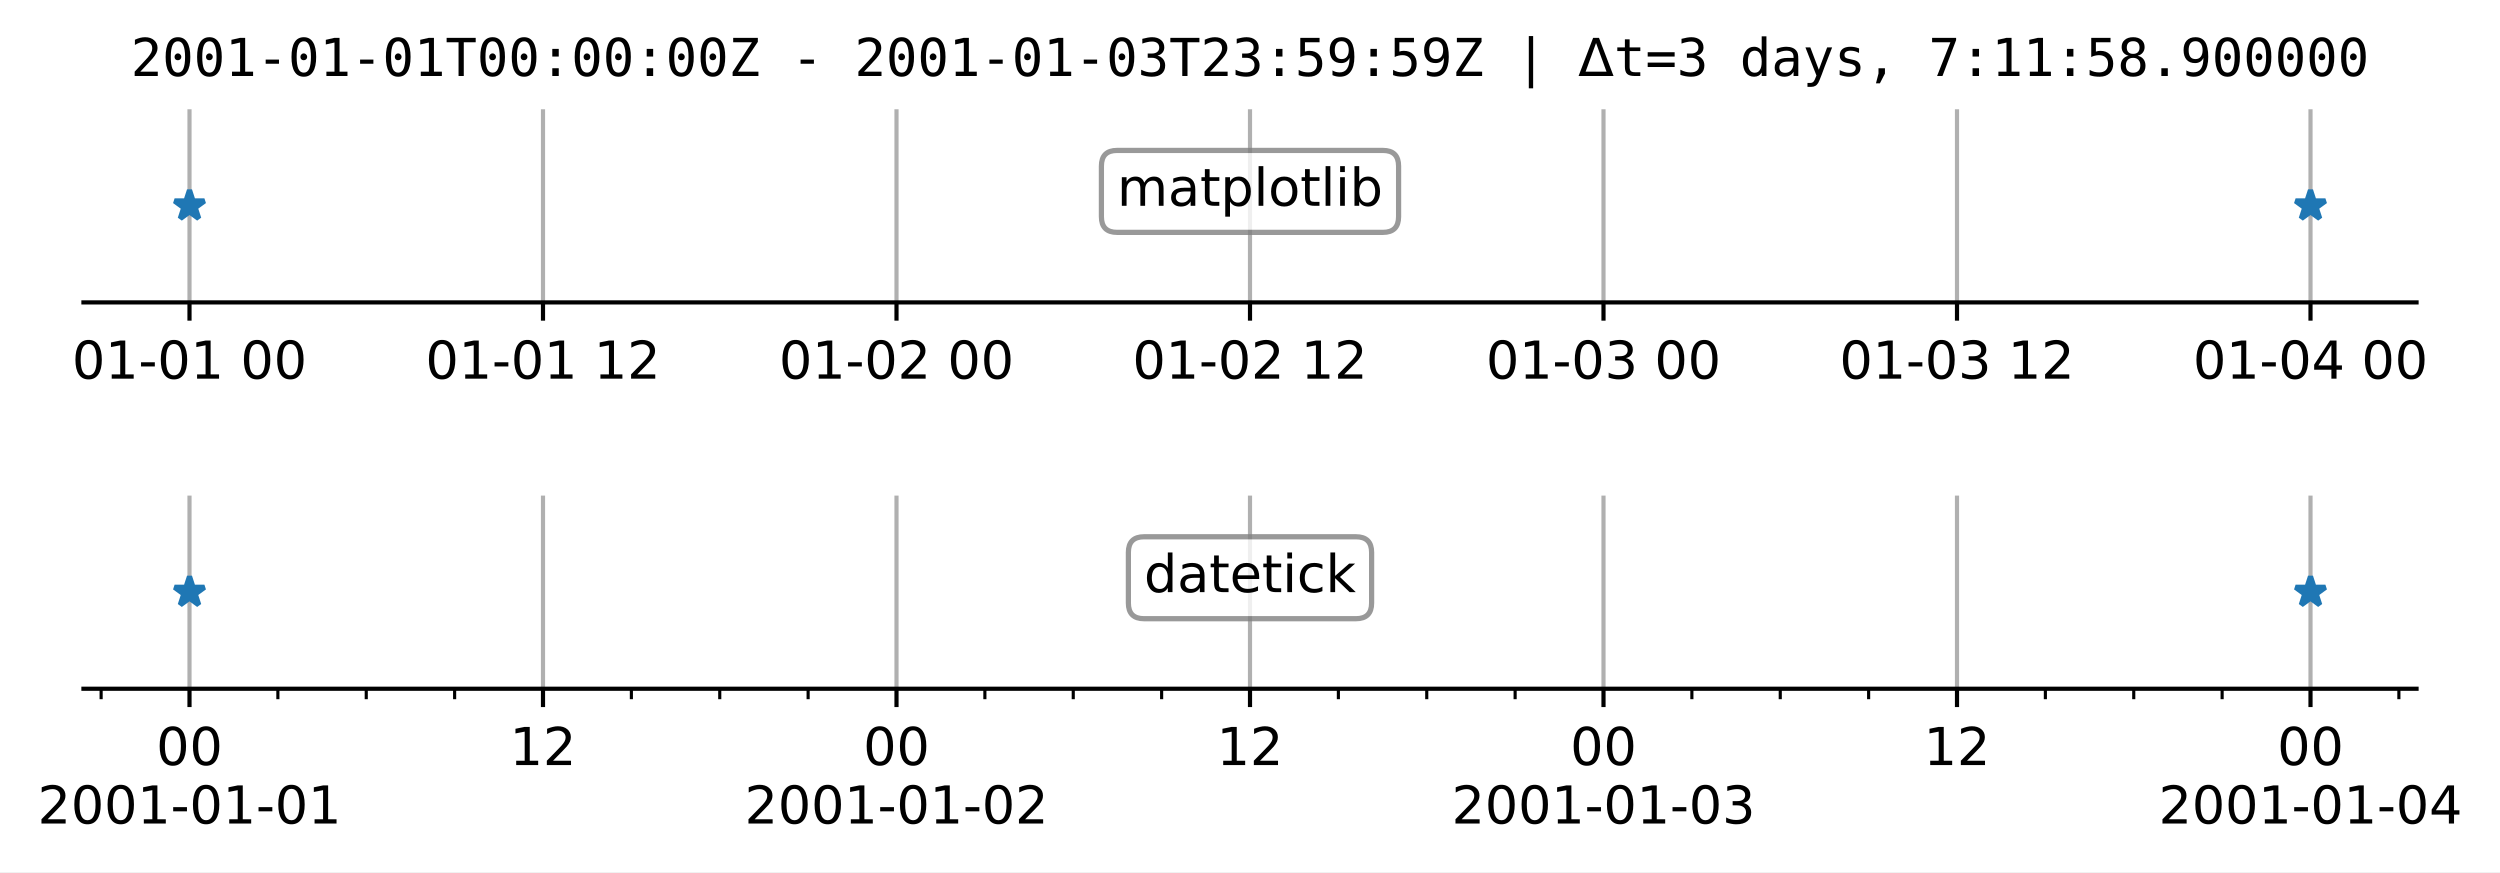
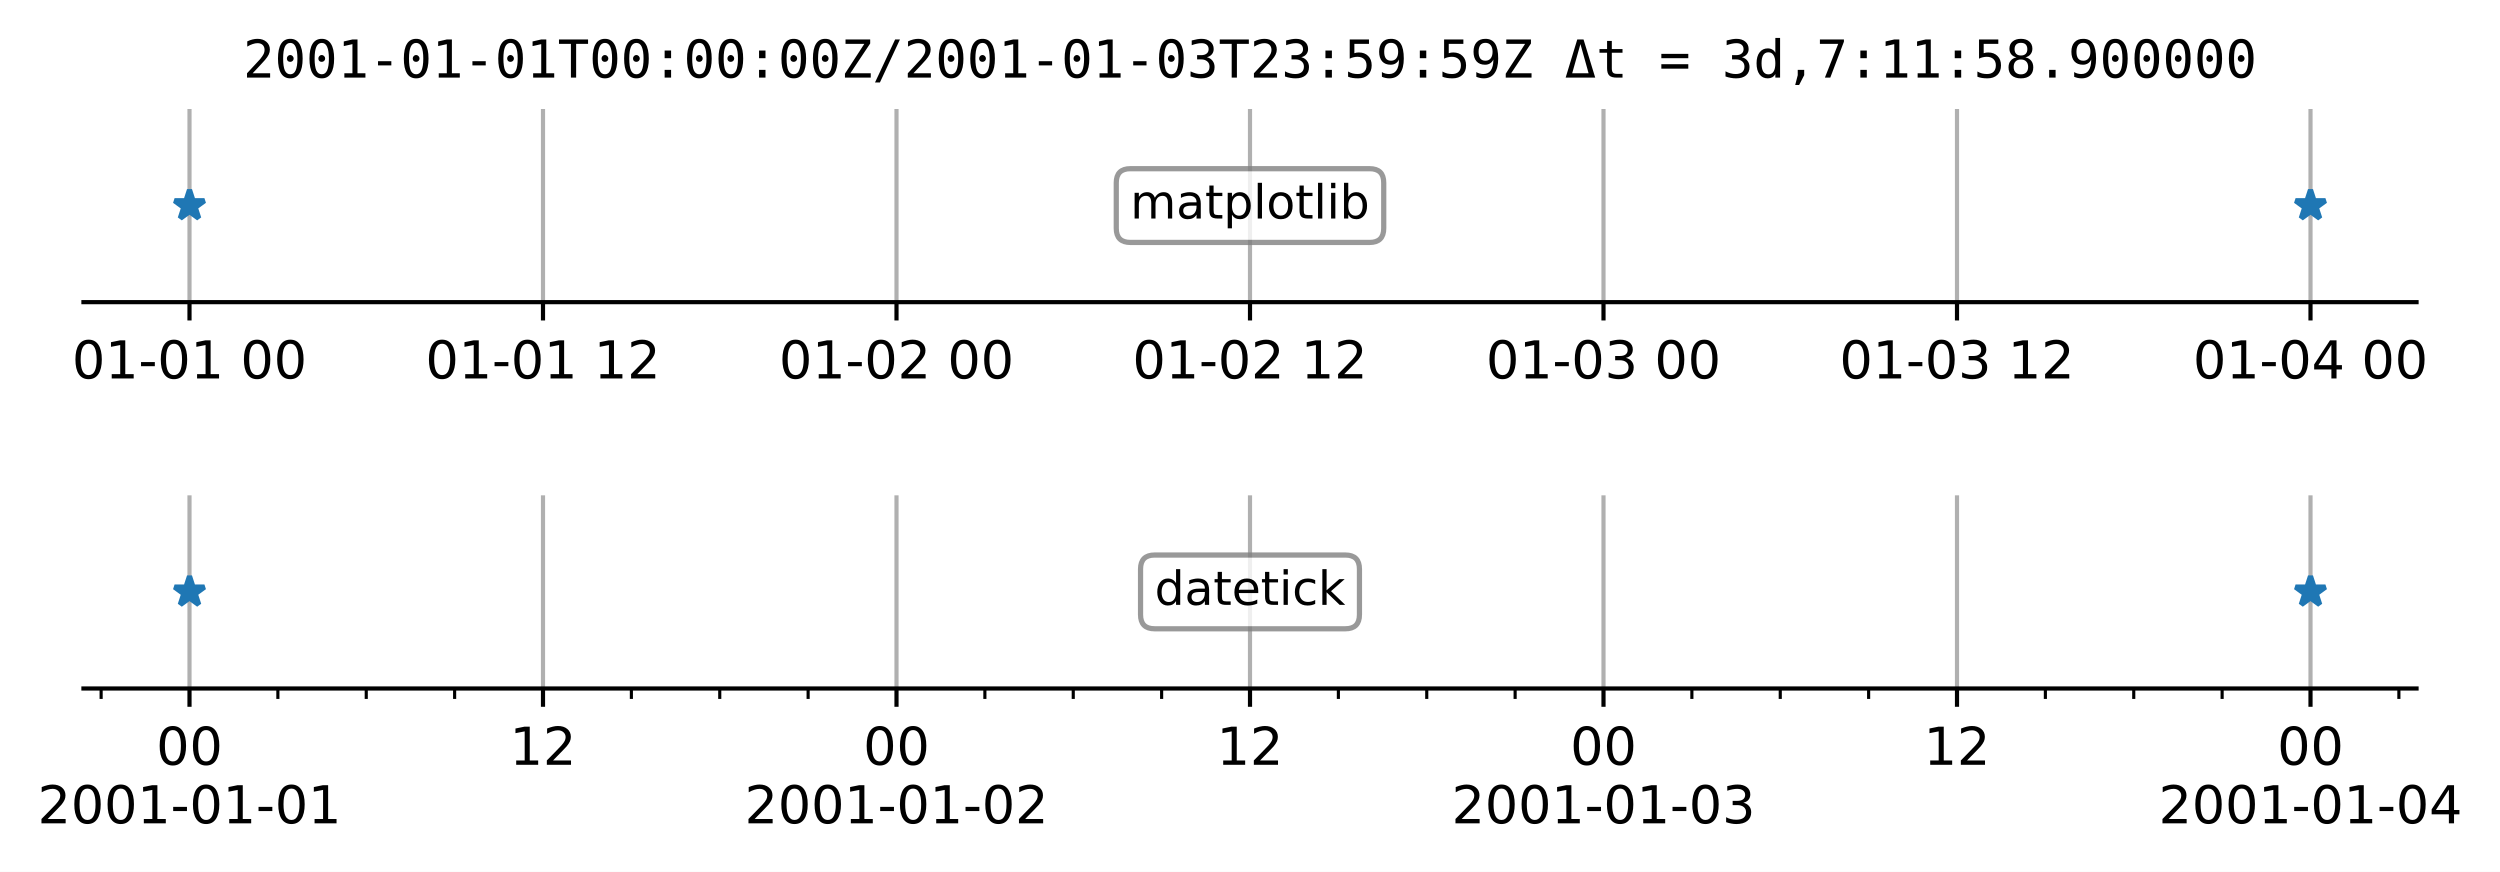
- <svg xmlns="http://www.w3.org/2000/svg" xmlns:xlink="http://www.w3.org/1999/xlink" width="478.335pt" height="166.856pt" viewBox="0 0 478.335 166.856" version="1.1">
+ <svg xmlns="http://www.w3.org/2000/svg" xmlns:xlink="http://www.w3.org/1999/xlink" width="478.335pt" height="166.808pt" viewBox="0 0 478.335 166.808" version="1.1">
  <defs>
    <style type="text/css">*{stroke-linejoin: round; stroke-linecap: butt}</style>
  </defs>
  <g id="figure_1">
    <g id="patch_1">
-       <path d="M 0 166.856  L 478.335 166.856  L 478.335 0  L 0 0  z " style="fill: #ffffff" />
+       <path d="M 0 166.808  L 478.335 166.808  L 478.335 0  L 0 0  z " style="fill: #ffffff" />
    </g>
    <g id="axes_1">
      <g id="patch_2">
-         <path d="M 15.967 57.86  L 462.367 57.86  L 462.367 20.9  L 15.967 20.9  z " style="fill: #ffffff" />
+         <path d="M 15.967 57.812  L 462.367 57.812  L 462.367 20.852  L 15.967 20.852  z " style="fill: #ffffff" />
      </g>
      <g id="matplotlib.axis_1">
        <g id="xtick_1">
          <g id="line2d_1">
-             <path d="M 36.258 57.86  L 36.258 20.9  " clip-path="url(#pe6f675cba9)" style="fill: none; stroke: #b0b0b0; stroke-width: 0.8; stroke-linecap: square" />
+             <path d="M 36.258 57.812  L 36.258 20.852  " clip-path="url(#p94c98d93a7)" style="fill: none; stroke: #b0b0b0; stroke-width: 0.8; stroke-linecap: square" />
          </g>
          <g id="line2d_2">
            <defs>
-               <path id="m6b755daf37" d="M 0 0  L 0 3.5  " style="stroke: #000000; stroke-width: 0.8" />
+               <path id="m492b979f54" d="M 0 0  L 0 3.5  " style="stroke: #000000; stroke-width: 0.8" />
            </defs>
            <g>
-               <use xlink:href="#m6b755daf37" x="36.258" y="57.86" style="stroke: #000000; stroke-width: 0.8" />
+               <use xlink:href="#m492b979f54" x="36.258" y="57.812" style="stroke: #000000; stroke-width: 0.8" />
            </g>
          </g>
          <g id="text_1">
-             <text style="font-size: 10px; font-family: 'DejaVu Sans', 'Bitstream Vera Sans', 'Computer Modern Sans Serif', 'Lucida Grande', 'Verdana', 'Geneva', 'Lucid', 'Arial', 'Helvetica', 'Avant Garde', sans-serif; text-anchor: middle" x="36.258" y="72.458" transform="rotate(-0 36.25781 72.45844)">01-01 00</text>
+             <text style="font-size: 10px; font-family: 'DejaVu Sans', 'Bitstream Vera Sans', 'Computer Modern Sans Serif', 'Lucida Grande', 'Verdana', 'Geneva', 'Lucid', 'Arial', 'Helvetica', 'Avant Garde', sans-serif; text-anchor: middle" x="36.258" y="72.41" transform="rotate(-0 36.25781 72.41)">01-01 00</text>
          </g>
        </g>
        <g id="xtick_2">
          <g id="line2d_3">
-             <path d="M 103.894 57.86  L 103.894 20.9  " clip-path="url(#pe6f675cba9)" style="fill: none; stroke: #b0b0b0; stroke-width: 0.8; stroke-linecap: square" />
+             <path d="M 103.894 57.812  L 103.894 20.852  " clip-path="url(#p94c98d93a7)" style="fill: none; stroke: #b0b0b0; stroke-width: 0.8; stroke-linecap: square" />
          </g>
          <g id="line2d_4">
            <g>
-               <use xlink:href="#m6b755daf37" x="103.894" y="57.86" style="stroke: #000000; stroke-width: 0.8" />
+               <use xlink:href="#m492b979f54" x="103.894" y="57.812" style="stroke: #000000; stroke-width: 0.8" />
            </g>
          </g>
          <g id="text_2">
-             <text style="font-size: 10px; font-family: 'DejaVu Sans', 'Bitstream Vera Sans', 'Computer Modern Sans Serif', 'Lucida Grande', 'Verdana', 'Geneva', 'Lucid', 'Arial', 'Helvetica', 'Avant Garde', sans-serif; text-anchor: middle" x="103.894" y="72.458" transform="rotate(-0 103.8944 72.45844)">01-01 12</text>
+             <text style="font-size: 10px; font-family: 'DejaVu Sans', 'Bitstream Vera Sans', 'Computer Modern Sans Serif', 'Lucida Grande', 'Verdana', 'Geneva', 'Lucid', 'Arial', 'Helvetica', 'Avant Garde', sans-serif; text-anchor: middle" x="103.894" y="72.41" transform="rotate(-0 103.8944 72.41)">01-01 12</text>
          </g>
        </g>
        <g id="xtick_3">
          <g id="line2d_5">
-             <path d="M 171.531 57.86  L 171.531 20.9  " clip-path="url(#pe6f675cba9)" style="fill: none; stroke: #b0b0b0; stroke-width: 0.8; stroke-linecap: square" />
+             <path d="M 171.531 57.812  L 171.531 20.852  " clip-path="url(#p94c98d93a7)" style="fill: none; stroke: #b0b0b0; stroke-width: 0.8; stroke-linecap: square" />
          </g>
          <g id="line2d_6">
            <g>
-               <use xlink:href="#m6b755daf37" x="171.531" y="57.86" style="stroke: #000000; stroke-width: 0.8" />
+               <use xlink:href="#m492b979f54" x="171.531" y="57.812" style="stroke: #000000; stroke-width: 0.8" />
            </g>
          </g>
          <g id="text_3">
-             <text style="font-size: 10px; font-family: 'DejaVu Sans', 'Bitstream Vera Sans', 'Computer Modern Sans Serif', 'Lucida Grande', 'Verdana', 'Geneva', 'Lucid', 'Arial', 'Helvetica', 'Avant Garde', sans-serif; text-anchor: middle" x="171.531" y="72.458" transform="rotate(-0 171.5311 72.45844)">01-02 00</text>
+             <text style="font-size: 10px; font-family: 'DejaVu Sans', 'Bitstream Vera Sans', 'Computer Modern Sans Serif', 'Lucida Grande', 'Verdana', 'Geneva', 'Lucid', 'Arial', 'Helvetica', 'Avant Garde', sans-serif; text-anchor: middle" x="171.531" y="72.41" transform="rotate(-0 171.5311 72.41)">01-02 00</text>
          </g>
        </g>
        <g id="xtick_4">
          <g id="line2d_7">
-             <path d="M 239.168 57.86  L 239.168 20.9  " clip-path="url(#pe6f675cba9)" style="fill: none; stroke: #b0b0b0; stroke-width: 0.8; stroke-linecap: square" />
+             <path d="M 239.168 57.812  L 239.168 20.852  " clip-path="url(#p94c98d93a7)" style="fill: none; stroke: #b0b0b0; stroke-width: 0.8; stroke-linecap: square" />
          </g>
          <g id="line2d_8">
            <g>
-               <use xlink:href="#m6b755daf37" x="239.168" y="57.86" style="stroke: #000000; stroke-width: 0.8" />
+               <use xlink:href="#m492b979f54" x="239.168" y="57.812" style="stroke: #000000; stroke-width: 0.8" />
            </g>
          </g>
          <g id="text_4">
-             <text style="font-size: 10px; font-family: 'DejaVu Sans', 'Bitstream Vera Sans', 'Computer Modern Sans Serif', 'Lucida Grande', 'Verdana', 'Geneva', 'Lucid', 'Arial', 'Helvetica', 'Avant Garde', sans-serif; text-anchor: middle" x="239.168" y="72.458" transform="rotate(-0 239.1677 72.45844)">01-02 12</text>
+             <text style="font-size: 10px; font-family: 'DejaVu Sans', 'Bitstream Vera Sans', 'Computer Modern Sans Serif', 'Lucida Grande', 'Verdana', 'Geneva', 'Lucid', 'Arial', 'Helvetica', 'Avant Garde', sans-serif; text-anchor: middle" x="239.168" y="72.41" transform="rotate(-0 239.1677 72.41)">01-02 12</text>
          </g>
        </g>
        <g id="xtick_5">
          <g id="line2d_9">
-             <path d="M 306.804 57.86  L 306.804 20.9  " clip-path="url(#pe6f675cba9)" style="fill: none; stroke: #b0b0b0; stroke-width: 0.8; stroke-linecap: square" />
+             <path d="M 306.804 57.812  L 306.804 20.852  " clip-path="url(#p94c98d93a7)" style="fill: none; stroke: #b0b0b0; stroke-width: 0.8; stroke-linecap: square" />
          </g>
          <g id="line2d_10">
            <g>
-               <use xlink:href="#m6b755daf37" x="306.804" y="57.86" style="stroke: #000000; stroke-width: 0.8" />
+               <use xlink:href="#m492b979f54" x="306.804" y="57.812" style="stroke: #000000; stroke-width: 0.8" />
            </g>
          </g>
          <g id="text_5">
-             <text style="font-size: 10px; font-family: 'DejaVu Sans', 'Bitstream Vera Sans', 'Computer Modern Sans Serif', 'Lucida Grande', 'Verdana', 'Geneva', 'Lucid', 'Arial', 'Helvetica', 'Avant Garde', sans-serif; text-anchor: middle" x="306.804" y="72.458" transform="rotate(-0 306.8043 72.45844)">01-03 00</text>
+             <text style="font-size: 10px; font-family: 'DejaVu Sans', 'Bitstream Vera Sans', 'Computer Modern Sans Serif', 'Lucida Grande', 'Verdana', 'Geneva', 'Lucid', 'Arial', 'Helvetica', 'Avant Garde', sans-serif; text-anchor: middle" x="306.804" y="72.41" transform="rotate(-0 306.8043 72.41)">01-03 00</text>
          </g>
        </g>
        <g id="xtick_6">
          <g id="line2d_11">
-             <path d="M 374.441 57.86  L 374.441 20.9  " clip-path="url(#pe6f675cba9)" style="fill: none; stroke: #b0b0b0; stroke-width: 0.8; stroke-linecap: square" />
+             <path d="M 374.441 57.812  L 374.441 20.852  " clip-path="url(#p94c98d93a7)" style="fill: none; stroke: #b0b0b0; stroke-width: 0.8; stroke-linecap: square" />
          </g>
          <g id="line2d_12">
            <g>
-               <use xlink:href="#m6b755daf37" x="374.441" y="57.86" style="stroke: #000000; stroke-width: 0.8" />
+               <use xlink:href="#m492b979f54" x="374.441" y="57.812" style="stroke: #000000; stroke-width: 0.8" />
            </g>
          </g>
          <g id="text_6">
-             <text style="font-size: 10px; font-family: 'DejaVu Sans', 'Bitstream Vera Sans', 'Computer Modern Sans Serif', 'Lucida Grande', 'Verdana', 'Geneva', 'Lucid', 'Arial', 'Helvetica', 'Avant Garde', sans-serif; text-anchor: middle" x="374.441" y="72.458" transform="rotate(-0 374.4409 72.45844)">01-03 12</text>
+             <text style="font-size: 10px; font-family: 'DejaVu Sans', 'Bitstream Vera Sans', 'Computer Modern Sans Serif', 'Lucida Grande', 'Verdana', 'Geneva', 'Lucid', 'Arial', 'Helvetica', 'Avant Garde', sans-serif; text-anchor: middle" x="374.441" y="72.41" transform="rotate(-0 374.4409 72.41)">01-03 12</text>
          </g>
        </g>
        <g id="xtick_7">
          <g id="line2d_13">
-             <path d="M 442.078 57.86  L 442.078 20.9  " clip-path="url(#pe6f675cba9)" style="fill: none; stroke: #b0b0b0; stroke-width: 0.8; stroke-linecap: square" />
+             <path d="M 442.078 57.812  L 442.078 20.852  " clip-path="url(#p94c98d93a7)" style="fill: none; stroke: #b0b0b0; stroke-width: 0.8; stroke-linecap: square" />
          </g>
          <g id="line2d_14">
            <g>
-               <use xlink:href="#m6b755daf37" x="442.078" y="57.86" style="stroke: #000000; stroke-width: 0.8" />
+               <use xlink:href="#m492b979f54" x="442.078" y="57.812" style="stroke: #000000; stroke-width: 0.8" />
            </g>
          </g>
          <g id="text_7">
-             <text style="font-size: 10px; font-family: 'DejaVu Sans', 'Bitstream Vera Sans', 'Computer Modern Sans Serif', 'Lucida Grande', 'Verdana', 'Geneva', 'Lucid', 'Arial', 'Helvetica', 'Avant Garde', sans-serif; text-anchor: middle" x="442.078" y="72.458" transform="rotate(-0 442.0776 72.45844)">01-04 00</text>
+             <text style="font-size: 10px; font-family: 'DejaVu Sans', 'Bitstream Vera Sans', 'Computer Modern Sans Serif', 'Lucida Grande', 'Verdana', 'Geneva', 'Lucid', 'Arial', 'Helvetica', 'Avant Garde', sans-serif; text-anchor: middle" x="442.078" y="72.41" transform="rotate(-0 442.0776 72.41)">01-04 00</text>
          </g>
        </g>
      </g>
      <g id="line2d_15">
        <defs>
-           <path id="me8163b7264" d="M 0 -3  L -0.674 -0.927  L -2.853 -0.927  L -1.09 0.354  L -1.763 2.427  L -0 1.146  L 1.763 2.427  L 1.09 0.354  L 2.853 -0.927  L 0.674 -0.927  z " style="stroke: #1f77b4; stroke-linejoin: bevel" />
+           <path id="m0a6b08d9e0" d="M 0 -3  L -0.674 -0.927  L -2.853 -0.927  L -1.09 0.354  L -1.763 2.427  L -0 1.146  L 1.763 2.427  L 1.09 0.354  L 2.853 -0.927  L 0.674 -0.927  z " style="stroke: #1f77b4; stroke-linejoin: bevel" />
        </defs>
-         <g clip-path="url(#pe6f675cba9)">
-           <use xlink:href="#me8163b7264" x="36.258" y="39.38" style="fill: #1f77b4; stroke: #1f77b4; stroke-linejoin: bevel" />
-           <use xlink:href="#me8163b7264" x="442.076" y="39.38" style="fill: #1f77b4; stroke: #1f77b4; stroke-linejoin: bevel" />
+         <g clip-path="url(#p94c98d93a7)">
+           <use xlink:href="#m0a6b08d9e0" x="36.258" y="39.332" style="fill: #1f77b4; stroke: #1f77b4; stroke-linejoin: bevel" />
+           <use xlink:href="#m0a6b08d9e0" x="442.076" y="39.332" style="fill: #1f77b4; stroke: #1f77b4; stroke-linejoin: bevel" />
        </g>
      </g>
      <g id="patch_3">
-         <path d="M 15.967 57.86  L 462.367 57.86  " style="fill: none; stroke: #000000; stroke-width: 0.8; stroke-linejoin: miter; stroke-linecap: square" />
+         <path d="M 15.967 57.812  L 462.367 57.812  " style="fill: none; stroke: #000000; stroke-width: 0.8; stroke-linejoin: miter; stroke-linecap: square" />
      </g>
      <g id="text_8">
        <g id="patch_4">
-           <path d="M 213.737 44.46  L 264.597 44.46  Q 267.597 44.46 267.597 41.46  L 267.597 31.782  Q 267.597 28.782 264.597 28.782  L 213.737 28.782  Q 210.737 28.782 210.737 31.782  L 210.737 41.46  Q 210.737 44.46 213.737 44.46  z " style="fill: #ffffff; opacity: 0.8; stroke: #808080; stroke-linejoin: miter" />
-         </g>
-         <text style="font-size: 10px; font-family: 'DejaVu Sans', 'Bitstream Vera Sans', 'Computer Modern Sans Serif', 'Lucida Grande', 'Verdana', 'Geneva', 'Lucid', 'Arial', 'Helvetica', 'Avant Garde', sans-serif; text-anchor: middle" x="239.167" y="39.38" transform="rotate(-0 239.1669 39.38)">matplotlib</text>
+           <path d="M 216.28 46.387  L 262.054 46.387  Q 264.754 46.387 264.754 43.687  L 264.754 34.976  Q 264.754 32.276 262.054 32.276  L 216.28 32.276  Q 213.58 32.276 213.58 34.976  L 213.58 43.687  Q 213.58 46.387 216.28 46.387  z " style="fill: #ffffff; opacity: 0.8; stroke: #808080; stroke-linejoin: miter" />
+         </g>
+         <text style="font-size: 9px; font-family: 'DejaVu Sans', 'Bitstream Vera Sans', 'Computer Modern Sans Serif', 'Lucida Grande', 'Verdana', 'Geneva', 'Lucid', 'Arial', 'Helvetica', 'Avant Garde', sans-serif; text-anchor: middle" x="239.167" y="41.815" transform="rotate(-0 239.1669 41.815)">matplotlib</text>
      </g>
      <g id="text_9">
-         <g transform="translate(25.0169 14.9)">
-           <text>
-             <tspan x="0" y="-0.359" style="font-size: 10px; font-family: 'DejaVu Sans Mono'">2</tspan>
-             <tspan x="6.021" y="-0.359" style="font-size: 10px; font-family: 'DejaVu Sans Mono'">0</tspan>
-             <tspan x="12.041" y="-0.359" style="font-size: 10px; font-family: 'DejaVu Sans Mono'">0</tspan>
-             <tspan x="18.062" y="-0.359" style="font-size: 10px; font-family: 'DejaVu Sans Mono'">1</tspan>
-             <tspan x="24.082" y="-0.359" style="font-size: 10px; font-family: 'DejaVu Sans Mono'">-</tspan>
-             <tspan x="30.103" y="-0.359" style="font-size: 10px; font-family: 'DejaVu Sans Mono'">0</tspan>
-             <tspan x="36.123" y="-0.359" style="font-size: 10px; font-family: 'DejaVu Sans Mono'">1</tspan>
-             <tspan x="42.144" y="-0.359" style="font-size: 10px; font-family: 'DejaVu Sans Mono'">-</tspan>
-             <tspan x="48.164" y="-0.359" style="font-size: 10px; font-family: 'DejaVu Sans Mono'">0</tspan>
-             <tspan x="54.185" y="-0.359" style="font-size: 10px; font-family: 'DejaVu Sans Mono'">1</tspan>
-             <tspan x="60.205" y="-0.359" style="font-size: 10px; font-family: 'DejaVu Sans Mono'">T</tspan>
-             <tspan x="66.226" y="-0.359" style="font-size: 10px; font-family: 'DejaVu Sans Mono'">0</tspan>
-             <tspan x="72.246" y="-0.359" style="font-size: 10px; font-family: 'DejaVu Sans Mono'">0</tspan>
-             <tspan x="78.267" y="-0.359" style="font-size: 10px; font-family: 'DejaVu Sans Mono'">:</tspan>
-             <tspan x="84.287" y="-0.359" style="font-size: 10px; font-family: 'DejaVu Sans Mono'">0</tspan>
-             <tspan x="90.308" y="-0.359" style="font-size: 10px; font-family: 'DejaVu Sans Mono'">0</tspan>
-             <tspan x="96.328" y="-0.359" style="font-size: 10px; font-family: 'DejaVu Sans Mono'">:</tspan>
-             <tspan x="102.349" y="-0.359" style="font-size: 10px; font-family: 'DejaVu Sans Mono'">0</tspan>
-             <tspan x="108.369" y="-0.359" style="font-size: 10px; font-family: 'DejaVu Sans Mono'">0</tspan>
-             <tspan x="114.39" y="-0.359" style="font-size: 10px; font-family: 'DejaVu Sans Mono'">Z</tspan>
-             <tspan x="120.41" y="-0.359" style="font-size: 10px; font-family: 'DejaVu Sans Mono'"> </tspan>
-             <tspan x="126.431" y="-0.359" style="font-size: 10px; font-family: 'DejaVu Sans Mono'">-</tspan>
-             <tspan x="132.451" y="-0.359" style="font-size: 10px; font-family: 'DejaVu Sans Mono'"> </tspan>
-             <tspan x="138.472" y="-0.359" style="font-size: 10px; font-family: 'DejaVu Sans Mono'">2</tspan>
-             <tspan x="144.492" y="-0.359" style="font-size: 10px; font-family: 'DejaVu Sans Mono'">0</tspan>
-             <tspan x="150.513" y="-0.359" style="font-size: 10px; font-family: 'DejaVu Sans Mono'">0</tspan>
-             <tspan x="156.533" y="-0.359" style="font-size: 10px; font-family: 'DejaVu Sans Mono'">1</tspan>
-             <tspan x="162.554" y="-0.359" style="font-size: 10px; font-family: 'DejaVu Sans Mono'">-</tspan>
-             <tspan x="168.574" y="-0.359" style="font-size: 10px; font-family: 'DejaVu Sans Mono'">0</tspan>
-             <tspan x="174.595" y="-0.359" style="font-size: 10px; font-family: 'DejaVu Sans Mono'">1</tspan>
-             <tspan x="180.615" y="-0.359" style="font-size: 10px; font-family: 'DejaVu Sans Mono'">-</tspan>
-             <tspan x="186.636" y="-0.359" style="font-size: 10px; font-family: 'DejaVu Sans Mono'">0</tspan>
-             <tspan x="192.656" y="-0.359" style="font-size: 10px; font-family: 'DejaVu Sans Mono'">3</tspan>
-             <tspan x="198.677" y="-0.359" style="font-size: 10px; font-family: 'DejaVu Sans Mono'">T</tspan>
-             <tspan x="204.697" y="-0.359" style="font-size: 10px; font-family: 'DejaVu Sans Mono'">2</tspan>
-             <tspan x="210.718" y="-0.359" style="font-size: 10px; font-family: 'DejaVu Sans Mono'">3</tspan>
-             <tspan x="216.738" y="-0.359" style="font-size: 10px; font-family: 'DejaVu Sans Mono'">:</tspan>
-             <tspan x="222.759" y="-0.359" style="font-size: 10px; font-family: 'DejaVu Sans Mono'">5</tspan>
-             <tspan x="228.779" y="-0.359" style="font-size: 10px; font-family: 'DejaVu Sans Mono'">9</tspan>
-             <tspan x="234.8" y="-0.359" style="font-size: 10px; font-family: 'DejaVu Sans Mono'">:</tspan>
-             <tspan x="240.82" y="-0.359" style="font-size: 10px; font-family: 'DejaVu Sans Mono'">5</tspan>
-             <tspan x="246.841" y="-0.359" style="font-size: 10px; font-family: 'DejaVu Sans Mono'">9</tspan>
-             <tspan x="252.861" y="-0.359" style="font-size: 10px; font-family: 'DejaVu Sans Mono'">Z</tspan>
-             <tspan x="258.882" y="-0.359" style="font-size: 10px; font-family: 'DejaVu Sans Mono'"> </tspan>
-             <tspan x="264.902" y="-0.359" style="font-size: 10px; font-family: 'DejaVu Sans Mono'">|</tspan>
-             <tspan x="270.923" y="-0.359" style="font-size: 10px; font-family: 'DejaVu Sans Mono'"> </tspan>
-             <tspan x="283.784" y="-0.359" style="font-size: 10px; font-family: 'DejaVu Sans Mono'">t</tspan>
-             <tspan x="289.805" y="-0.359" style="font-size: 10px; font-family: 'DejaVu Sans Mono'">=</tspan>
-             <tspan x="295.825" y="-0.359" style="font-size: 10px; font-family: 'DejaVu Sans Mono'">3</tspan>
-             <tspan x="301.846" y="-0.359" style="font-size: 10px; font-family: 'DejaVu Sans Mono'"> </tspan>
-             <tspan x="307.866" y="-0.359" style="font-size: 10px; font-family: 'DejaVu Sans Mono'">d</tspan>
-             <tspan x="313.887" y="-0.359" style="font-size: 10px; font-family: 'DejaVu Sans Mono'">a</tspan>
-             <tspan x="319.907" y="-0.359" style="font-size: 10px; font-family: 'DejaVu Sans Mono'">y</tspan>
-             <tspan x="325.928" y="-0.359" style="font-size: 10px; font-family: 'DejaVu Sans Mono'">s</tspan>
-             <tspan x="331.948" y="-0.359" style="font-size: 10px; font-family: 'DejaVu Sans Mono'">,</tspan>
-             <tspan x="337.969" y="-0.359" style="font-size: 10px; font-family: 'DejaVu Sans Mono'"> </tspan>
-             <tspan x="343.989" y="-0.359" style="font-size: 10px; font-family: 'DejaVu Sans Mono'">7</tspan>
-             <tspan x="350.01" y="-0.359" style="font-size: 10px; font-family: 'DejaVu Sans Mono'">:</tspan>
-             <tspan x="356.03" y="-0.359" style="font-size: 10px; font-family: 'DejaVu Sans Mono'">1</tspan>
-             <tspan x="362.051" y="-0.359" style="font-size: 10px; font-family: 'DejaVu Sans Mono'">1</tspan>
-             <tspan x="368.071" y="-0.359" style="font-size: 10px; font-family: 'DejaVu Sans Mono'">:</tspan>
-             <tspan x="374.092" y="-0.359" style="font-size: 10px; font-family: 'DejaVu Sans Mono'">5</tspan>
-             <tspan x="380.112" y="-0.359" style="font-size: 10px; font-family: 'DejaVu Sans Mono'">8</tspan>
-             <tspan x="386.133" y="-0.359" style="font-size: 10px; font-family: 'DejaVu Sans Mono'">.</tspan>
-             <tspan x="392.153" y="-0.359" style="font-size: 10px; font-family: 'DejaVu Sans Mono'">9</tspan>
-             <tspan x="398.174" y="-0.359" style="font-size: 10px; font-family: 'DejaVu Sans Mono'">0</tspan>
-             <tspan x="404.194" y="-0.359" style="font-size: 10px; font-family: 'DejaVu Sans Mono'">0</tspan>
-             <tspan x="410.215" y="-0.359" style="font-size: 10px; font-family: 'DejaVu Sans Mono'">0</tspan>
-             <tspan x="416.235" y="-0.359" style="font-size: 10px; font-family: 'DejaVu Sans Mono'">0</tspan>
-             <tspan x="422.256" y="-0.359" style="font-size: 10px; font-family: 'DejaVu Sans Mono'">0</tspan>
-             <tspan x="276.943" y="-0.359" style="font-size: 10px; font-family: 'DejaVu Sans'">Δ</tspan>
-           </text>
-         </g>
+         <text style="font-size: 10px; font-family: 'DejaVu Sans Mono', 'Bitstream Vera Sans Mono', 'Computer Modern Typewriter', 'Andale Mono', 'Nimbus Mono L', 'Courier New', 'Courier', 'Fixed', 'Terminal', monospace; text-anchor: middle" x="239.167" y="14.852" transform="rotate(-0 239.1669 14.85156)">2001-01-01T00:00:00Z/2001-01-03T23:59:59Z Δt = 3d,7:11:58.900000</text>
      </g>
    </g>
    <g id="axes_2">
      <g id="patch_5">
-         <path d="M 15.967 131.78  L 462.367 131.78  L 462.367 94.82  L 15.967 94.82  z " style="fill: #ffffff" />
+         <path d="M 15.967 131.732  L 462.367 131.732  L 462.367 94.772  L 15.967 94.772  z " style="fill: #ffffff" />
      </g>
      <g id="matplotlib.axis_2">
        <g id="xtick_8">
          <g id="line2d_16">
-             <path d="M 36.258 131.78  L 36.258 94.82  " clip-path="url(#pf7217cb96b)" style="fill: none; stroke: #b0b0b0; stroke-width: 0.8; stroke-linecap: square" />
+             <path d="M 36.258 131.732  L 36.258 94.772  " clip-path="url(#p77b8fe68b5)" style="fill: none; stroke: #b0b0b0; stroke-width: 0.8; stroke-linecap: square" />
          </g>
          <g id="line2d_17">
            <g>
-               <use xlink:href="#m6b755daf37" x="36.258" y="131.78" style="stroke: #000000; stroke-width: 0.8" />
+               <use xlink:href="#m492b979f54" x="36.258" y="131.732" style="stroke: #000000; stroke-width: 0.8" />
            </g>
          </g>
          <g id="text_10">
-             <text style="font-size: 10px; font-family: 'DejaVu Sans', 'Bitstream Vera Sans', 'Computer Modern Sans Serif', 'Lucida Grande', 'Verdana', 'Geneva', 'Lucid', 'Arial', 'Helvetica', 'Avant Garde', sans-serif" transform="translate(29.89531 146.3784)">00</text>
-             <text style="font-size: 10px; font-family: 'DejaVu Sans', 'Bitstream Vera Sans', 'Computer Modern Sans Serif', 'Lucida Grande', 'Verdana', 'Geneva', 'Lucid', 'Arial', 'Helvetica', 'Avant Garde', sans-serif" transform="translate(7.2 157.5762)">2001-01-01</text>
+             <text style="font-size: 10px; font-family: 'DejaVu Sans', 'Bitstream Vera Sans', 'Computer Modern Sans Serif', 'Lucida Grande', 'Verdana', 'Geneva', 'Lucid', 'Arial', 'Helvetica', 'Avant Garde', sans-serif" transform="translate(29.89531 146.33)">00</text>
+             <text style="font-size: 10px; font-family: 'DejaVu Sans', 'Bitstream Vera Sans', 'Computer Modern Sans Serif', 'Lucida Grande', 'Verdana', 'Geneva', 'Lucid', 'Arial', 'Helvetica', 'Avant Garde', sans-serif" transform="translate(7.2 157.5278)">2001-01-01</text>
          </g>
        </g>
        <g id="xtick_9">
          <g id="line2d_18">
-             <path d="M 103.894 131.78  L 103.894 94.82  " clip-path="url(#pf7217cb96b)" style="fill: none; stroke: #b0b0b0; stroke-width: 0.8; stroke-linecap: square" />
+             <path d="M 103.894 131.732  L 103.894 94.772  " clip-path="url(#p77b8fe68b5)" style="fill: none; stroke: #b0b0b0; stroke-width: 0.8; stroke-linecap: square" />
          </g>
          <g id="line2d_19">
            <g>
-               <use xlink:href="#m6b755daf37" x="103.894" y="131.78" style="stroke: #000000; stroke-width: 0.8" />
+               <use xlink:href="#m492b979f54" x="103.894" y="131.732" style="stroke: #000000; stroke-width: 0.8" />
            </g>
          </g>
          <g id="text_11">
-             <text style="font-size: 10px; font-family: 'DejaVu Sans', 'Bitstream Vera Sans', 'Computer Modern Sans Serif', 'Lucida Grande', 'Verdana', 'Geneva', 'Lucid', 'Arial', 'Helvetica', 'Avant Garde', sans-serif; text-anchor: middle" x="103.894" y="146.378" transform="rotate(-0 103.8944 146.3784)">12</text>
+             <text style="font-size: 10px; font-family: 'DejaVu Sans', 'Bitstream Vera Sans', 'Computer Modern Sans Serif', 'Lucida Grande', 'Verdana', 'Geneva', 'Lucid', 'Arial', 'Helvetica', 'Avant Garde', sans-serif; text-anchor: middle" x="103.894" y="146.33" transform="rotate(-0 103.8944 146.33)">12</text>
          </g>
        </g>
        <g id="xtick_10">
          <g id="line2d_20">
-             <path d="M 171.531 131.78  L 171.531 94.82  " clip-path="url(#pf7217cb96b)" style="fill: none; stroke: #b0b0b0; stroke-width: 0.8; stroke-linecap: square" />
+             <path d="M 171.531 131.732  L 171.531 94.772  " clip-path="url(#p77b8fe68b5)" style="fill: none; stroke: #b0b0b0; stroke-width: 0.8; stroke-linecap: square" />
          </g>
          <g id="line2d_21">
            <g>
-               <use xlink:href="#m6b755daf37" x="171.531" y="131.78" style="stroke: #000000; stroke-width: 0.8" />
+               <use xlink:href="#m492b979f54" x="171.531" y="131.732" style="stroke: #000000; stroke-width: 0.8" />
            </g>
          </g>
          <g id="text_12">
-             <text style="font-size: 10px; font-family: 'DejaVu Sans', 'Bitstream Vera Sans', 'Computer Modern Sans Serif', 'Lucida Grande', 'Verdana', 'Geneva', 'Lucid', 'Arial', 'Helvetica', 'Avant Garde', sans-serif" transform="translate(165.1686 146.3784)">00</text>
-             <text style="font-size: 10px; font-family: 'DejaVu Sans', 'Bitstream Vera Sans', 'Computer Modern Sans Serif', 'Lucida Grande', 'Verdana', 'Geneva', 'Lucid', 'Arial', 'Helvetica', 'Avant Garde', sans-serif" transform="translate(142.4732 157.5762)">2001-01-02</text>
+             <text style="font-size: 10px; font-family: 'DejaVu Sans', 'Bitstream Vera Sans', 'Computer Modern Sans Serif', 'Lucida Grande', 'Verdana', 'Geneva', 'Lucid', 'Arial', 'Helvetica', 'Avant Garde', sans-serif" transform="translate(165.1686 146.33)">00</text>
+             <text style="font-size: 10px; font-family: 'DejaVu Sans', 'Bitstream Vera Sans', 'Computer Modern Sans Serif', 'Lucida Grande', 'Verdana', 'Geneva', 'Lucid', 'Arial', 'Helvetica', 'Avant Garde', sans-serif" transform="translate(142.4732 157.5278)">2001-01-02</text>
          </g>
        </g>
        <g id="xtick_11">
          <g id="line2d_22">
-             <path d="M 239.168 131.78  L 239.168 94.82  " clip-path="url(#pf7217cb96b)" style="fill: none; stroke: #b0b0b0; stroke-width: 0.8; stroke-linecap: square" />
+             <path d="M 239.168 131.732  L 239.168 94.772  " clip-path="url(#p77b8fe68b5)" style="fill: none; stroke: #b0b0b0; stroke-width: 0.8; stroke-linecap: square" />
          </g>
          <g id="line2d_23">
            <g>
-               <use xlink:href="#m6b755daf37" x="239.168" y="131.78" style="stroke: #000000; stroke-width: 0.8" />
+               <use xlink:href="#m492b979f54" x="239.168" y="131.732" style="stroke: #000000; stroke-width: 0.8" />
            </g>
          </g>
          <g id="text_13">
-             <text style="font-size: 10px; font-family: 'DejaVu Sans', 'Bitstream Vera Sans', 'Computer Modern Sans Serif', 'Lucida Grande', 'Verdana', 'Geneva', 'Lucid', 'Arial', 'Helvetica', 'Avant Garde', sans-serif; text-anchor: middle" x="239.168" y="146.378" transform="rotate(-0 239.1677 146.3784)">12</text>
+             <text style="font-size: 10px; font-family: 'DejaVu Sans', 'Bitstream Vera Sans', 'Computer Modern Sans Serif', 'Lucida Grande', 'Verdana', 'Geneva', 'Lucid', 'Arial', 'Helvetica', 'Avant Garde', sans-serif; text-anchor: middle" x="239.168" y="146.33" transform="rotate(-0 239.1677 146.33)">12</text>
          </g>
        </g>
        <g id="xtick_12">
          <g id="line2d_24">
-             <path d="M 306.804 131.78  L 306.804 94.82  " clip-path="url(#pf7217cb96b)" style="fill: none; stroke: #b0b0b0; stroke-width: 0.8; stroke-linecap: square" />
+             <path d="M 306.804 131.732  L 306.804 94.772  " clip-path="url(#p77b8fe68b5)" style="fill: none; stroke: #b0b0b0; stroke-width: 0.8; stroke-linecap: square" />
          </g>
          <g id="line2d_25">
            <g>
-               <use xlink:href="#m6b755daf37" x="306.804" y="131.78" style="stroke: #000000; stroke-width: 0.8" />
+               <use xlink:href="#m492b979f54" x="306.804" y="131.732" style="stroke: #000000; stroke-width: 0.8" />
            </g>
          </g>
          <g id="text_14">
-             <text style="font-size: 10px; font-family: 'DejaVu Sans', 'Bitstream Vera Sans', 'Computer Modern Sans Serif', 'Lucida Grande', 'Verdana', 'Geneva', 'Lucid', 'Arial', 'Helvetica', 'Avant Garde', sans-serif" transform="translate(300.4418 146.3784)">00</text>
-             <text style="font-size: 10px; font-family: 'DejaVu Sans', 'Bitstream Vera Sans', 'Computer Modern Sans Serif', 'Lucida Grande', 'Verdana', 'Geneva', 'Lucid', 'Arial', 'Helvetica', 'Avant Garde', sans-serif" transform="translate(277.7465 157.5762)">2001-01-03</text>
+             <text style="font-size: 10px; font-family: 'DejaVu Sans', 'Bitstream Vera Sans', 'Computer Modern Sans Serif', 'Lucida Grande', 'Verdana', 'Geneva', 'Lucid', 'Arial', 'Helvetica', 'Avant Garde', sans-serif" transform="translate(300.4418 146.33)">00</text>
+             <text style="font-size: 10px; font-family: 'DejaVu Sans', 'Bitstream Vera Sans', 'Computer Modern Sans Serif', 'Lucida Grande', 'Verdana', 'Geneva', 'Lucid', 'Arial', 'Helvetica', 'Avant Garde', sans-serif" transform="translate(277.7465 157.5278)">2001-01-03</text>
          </g>
        </g>
        <g id="xtick_13">
          <g id="line2d_26">
-             <path d="M 374.441 131.78  L 374.441 94.82  " clip-path="url(#pf7217cb96b)" style="fill: none; stroke: #b0b0b0; stroke-width: 0.8; stroke-linecap: square" />
+             <path d="M 374.441 131.732  L 374.441 94.772  " clip-path="url(#p77b8fe68b5)" style="fill: none; stroke: #b0b0b0; stroke-width: 0.8; stroke-linecap: square" />
          </g>
          <g id="line2d_27">
            <g>
-               <use xlink:href="#m6b755daf37" x="374.441" y="131.78" style="stroke: #000000; stroke-width: 0.8" />
+               <use xlink:href="#m492b979f54" x="374.441" y="131.732" style="stroke: #000000; stroke-width: 0.8" />
            </g>
          </g>
          <g id="text_15">
-             <text style="font-size: 10px; font-family: 'DejaVu Sans', 'Bitstream Vera Sans', 'Computer Modern Sans Serif', 'Lucida Grande', 'Verdana', 'Geneva', 'Lucid', 'Arial', 'Helvetica', 'Avant Garde', sans-serif; text-anchor: middle" x="374.441" y="146.378" transform="rotate(-0 374.4409 146.3784)">12</text>
+             <text style="font-size: 10px; font-family: 'DejaVu Sans', 'Bitstream Vera Sans', 'Computer Modern Sans Serif', 'Lucida Grande', 'Verdana', 'Geneva', 'Lucid', 'Arial', 'Helvetica', 'Avant Garde', sans-serif; text-anchor: middle" x="374.441" y="146.33" transform="rotate(-0 374.4409 146.33)">12</text>
          </g>
        </g>
        <g id="xtick_14">
          <g id="line2d_28">
-             <path d="M 442.078 131.78  L 442.078 94.82  " clip-path="url(#pf7217cb96b)" style="fill: none; stroke: #b0b0b0; stroke-width: 0.8; stroke-linecap: square" />
+             <path d="M 442.078 131.732  L 442.078 94.772  " clip-path="url(#p77b8fe68b5)" style="fill: none; stroke: #b0b0b0; stroke-width: 0.8; stroke-linecap: square" />
          </g>
          <g id="line2d_29">
            <g>
-               <use xlink:href="#m6b755daf37" x="442.078" y="131.78" style="stroke: #000000; stroke-width: 0.8" />
+               <use xlink:href="#m492b979f54" x="442.078" y="131.732" style="stroke: #000000; stroke-width: 0.8" />
            </g>
          </g>
          <g id="text_16">
-             <text style="font-size: 10px; font-family: 'DejaVu Sans', 'Bitstream Vera Sans', 'Computer Modern Sans Serif', 'Lucida Grande', 'Verdana', 'Geneva', 'Lucid', 'Arial', 'Helvetica', 'Avant Garde', sans-serif" transform="translate(435.7151 146.3784)">00</text>
-             <text style="font-size: 10px; font-family: 'DejaVu Sans', 'Bitstream Vera Sans', 'Computer Modern Sans Serif', 'Lucida Grande', 'Verdana', 'Geneva', 'Lucid', 'Arial', 'Helvetica', 'Avant Garde', sans-serif" transform="translate(413.0197 157.5762)">2001-01-04</text>
+             <text style="font-size: 10px; font-family: 'DejaVu Sans', 'Bitstream Vera Sans', 'Computer Modern Sans Serif', 'Lucida Grande', 'Verdana', 'Geneva', 'Lucid', 'Arial', 'Helvetica', 'Avant Garde', sans-serif" transform="translate(435.7151 146.33)">00</text>
+             <text style="font-size: 10px; font-family: 'DejaVu Sans', 'Bitstream Vera Sans', 'Computer Modern Sans Serif', 'Lucida Grande', 'Verdana', 'Geneva', 'Lucid', 'Arial', 'Helvetica', 'Avant Garde', sans-serif" transform="translate(413.0197 157.5278)">2001-01-04</text>
          </g>
        </g>
        <g id="xtick_15">
          <g id="line2d_30">
            <defs>
-               <path id="mba676bf2d1" d="M 0 0  L 0 2  " style="stroke: #000000; stroke-width: 0.6" />
+               <path id="mb9d379d7ce" d="M 0 0  L 0 2  " style="stroke: #000000; stroke-width: 0.6" />
            </defs>
            <g>
-               <use xlink:href="#mba676bf2d1" x="19.349" y="131.78" style="stroke: #000000; stroke-width: 0.6" />
+               <use xlink:href="#mb9d379d7ce" x="19.349" y="131.732" style="stroke: #000000; stroke-width: 0.6" />
            </g>
          </g>
        </g>
        <g id="xtick_16">
          <g id="line2d_31">
            <g>
-               <use xlink:href="#mba676bf2d1" x="53.167" y="131.78" style="stroke: #000000; stroke-width: 0.6" />
+               <use xlink:href="#mb9d379d7ce" x="53.167" y="131.732" style="stroke: #000000; stroke-width: 0.6" />
            </g>
          </g>
        </g>
        <g id="xtick_17">
          <g id="line2d_32">
            <g>
-               <use xlink:href="#mba676bf2d1" x="70.076" y="131.78" style="stroke: #000000; stroke-width: 0.6" />
+               <use xlink:href="#mb9d379d7ce" x="70.076" y="131.732" style="stroke: #000000; stroke-width: 0.6" />
            </g>
          </g>
        </g>
        <g id="xtick_18">
          <g id="line2d_33">
            <g>
-               <use xlink:href="#mba676bf2d1" x="86.985" y="131.78" style="stroke: #000000; stroke-width: 0.6" />
+               <use xlink:href="#mb9d379d7ce" x="86.985" y="131.732" style="stroke: #000000; stroke-width: 0.6" />
            </g>
          </g>
        </g>
        <g id="xtick_19">
          <g id="line2d_34">
            <g>
-               <use xlink:href="#mba676bf2d1" x="120.804" y="131.78" style="stroke: #000000; stroke-width: 0.6" />
+               <use xlink:href="#mb9d379d7ce" x="120.804" y="131.732" style="stroke: #000000; stroke-width: 0.6" />
            </g>
          </g>
        </g>
        <g id="xtick_20">
          <g id="line2d_35">
            <g>
-               <use xlink:href="#mba676bf2d1" x="137.713" y="131.78" style="stroke: #000000; stroke-width: 0.6" />
+               <use xlink:href="#mb9d379d7ce" x="137.713" y="131.732" style="stroke: #000000; stroke-width: 0.6" />
            </g>
          </g>
        </g>
        <g id="xtick_21">
          <g id="line2d_36">
            <g>
-               <use xlink:href="#mba676bf2d1" x="154.622" y="131.78" style="stroke: #000000; stroke-width: 0.6" />
+               <use xlink:href="#mb9d379d7ce" x="154.622" y="131.732" style="stroke: #000000; stroke-width: 0.6" />
            </g>
          </g>
        </g>
        <g id="xtick_22">
          <g id="line2d_37">
            <g>
-               <use xlink:href="#mba676bf2d1" x="188.44" y="131.78" style="stroke: #000000; stroke-width: 0.6" />
+               <use xlink:href="#mb9d379d7ce" x="188.44" y="131.732" style="stroke: #000000; stroke-width: 0.6" />
            </g>
          </g>
        </g>
        <g id="xtick_23">
          <g id="line2d_38">
            <g>
-               <use xlink:href="#mba676bf2d1" x="205.349" y="131.78" style="stroke: #000000; stroke-width: 0.6" />
+               <use xlink:href="#mb9d379d7ce" x="205.349" y="131.732" style="stroke: #000000; stroke-width: 0.6" />
            </g>
          </g>
        </g>
        <g id="xtick_24">
          <g id="line2d_39">
            <g>
-               <use xlink:href="#mba676bf2d1" x="222.259" y="131.78" style="stroke: #000000; stroke-width: 0.6" />
+               <use xlink:href="#mb9d379d7ce" x="222.259" y="131.732" style="stroke: #000000; stroke-width: 0.6" />
            </g>
          </g>
        </g>
        <g id="xtick_25">
          <g id="line2d_40">
            <g>
-               <use xlink:href="#mba676bf2d1" x="256.077" y="131.78" style="stroke: #000000; stroke-width: 0.6" />
+               <use xlink:href="#mb9d379d7ce" x="256.077" y="131.732" style="stroke: #000000; stroke-width: 0.6" />
            </g>
          </g>
        </g>
        <g id="xtick_26">
          <g id="line2d_41">
            <g>
-               <use xlink:href="#mba676bf2d1" x="272.986" y="131.78" style="stroke: #000000; stroke-width: 0.6" />
+               <use xlink:href="#mb9d379d7ce" x="272.986" y="131.732" style="stroke: #000000; stroke-width: 0.6" />
            </g>
          </g>
        </g>
        <g id="xtick_27">
          <g id="line2d_42">
            <g>
-               <use xlink:href="#mba676bf2d1" x="289.895" y="131.78" style="stroke: #000000; stroke-width: 0.6" />
+               <use xlink:href="#mb9d379d7ce" x="289.895" y="131.732" style="stroke: #000000; stroke-width: 0.6" />
            </g>
          </g>
        </g>
        <g id="xtick_28">
          <g id="line2d_43">
            <g>
-               <use xlink:href="#mba676bf2d1" x="323.713" y="131.78" style="stroke: #000000; stroke-width: 0.6" />
+               <use xlink:href="#mb9d379d7ce" x="323.713" y="131.732" style="stroke: #000000; stroke-width: 0.6" />
            </g>
          </g>
        </g>
        <g id="xtick_29">
          <g id="line2d_44">
            <g>
-               <use xlink:href="#mba676bf2d1" x="340.623" y="131.78" style="stroke: #000000; stroke-width: 0.6" />
+               <use xlink:href="#mb9d379d7ce" x="340.623" y="131.732" style="stroke: #000000; stroke-width: 0.6" />
            </g>
          </g>
        </g>
        <g id="xtick_30">
          <g id="line2d_45">
            <g>
-               <use xlink:href="#mba676bf2d1" x="357.532" y="131.78" style="stroke: #000000; stroke-width: 0.6" />
+               <use xlink:href="#mb9d379d7ce" x="357.532" y="131.732" style="stroke: #000000; stroke-width: 0.6" />
            </g>
          </g>
        </g>
        <g id="xtick_31">
          <g id="line2d_46">
            <g>
-               <use xlink:href="#mba676bf2d1" x="391.35" y="131.78" style="stroke: #000000; stroke-width: 0.6" />
+               <use xlink:href="#mb9d379d7ce" x="391.35" y="131.732" style="stroke: #000000; stroke-width: 0.6" />
            </g>
          </g>
        </g>
        <g id="xtick_32">
          <g id="line2d_47">
            <g>
-               <use xlink:href="#mba676bf2d1" x="408.259" y="131.78" style="stroke: #000000; stroke-width: 0.6" />
+               <use xlink:href="#mb9d379d7ce" x="408.259" y="131.732" style="stroke: #000000; stroke-width: 0.6" />
            </g>
          </g>
        </g>
        <g id="xtick_33">
          <g id="line2d_48">
            <g>
-               <use xlink:href="#mba676bf2d1" x="425.168" y="131.78" style="stroke: #000000; stroke-width: 0.6" />
+               <use xlink:href="#mb9d379d7ce" x="425.168" y="131.732" style="stroke: #000000; stroke-width: 0.6" />
            </g>
          </g>
        </g>
        <g id="xtick_34">
          <g id="line2d_49">
            <g>
-               <use xlink:href="#mba676bf2d1" x="458.987" y="131.78" style="stroke: #000000; stroke-width: 0.6" />
+               <use xlink:href="#mb9d379d7ce" x="458.987" y="131.732" style="stroke: #000000; stroke-width: 0.6" />
            </g>
          </g>
        </g>
      </g>
      <g id="line2d_50">
-         <g clip-path="url(#pf7217cb96b)">
-           <use xlink:href="#me8163b7264" x="36.258" y="113.3" style="fill: #1f77b4; stroke: #1f77b4; stroke-linejoin: bevel" />
-           <use xlink:href="#me8163b7264" x="442.076" y="113.3" style="fill: #1f77b4; stroke: #1f77b4; stroke-linejoin: bevel" />
+         <g clip-path="url(#p77b8fe68b5)">
+           <use xlink:href="#m0a6b08d9e0" x="36.258" y="113.252" style="fill: #1f77b4; stroke: #1f77b4; stroke-linejoin: bevel" />
+           <use xlink:href="#m0a6b08d9e0" x="442.076" y="113.252" style="fill: #1f77b4; stroke: #1f77b4; stroke-linejoin: bevel" />
        </g>
      </g>
      <g id="patch_6">
-         <path d="M 15.967 131.78  L 462.367 131.78  " style="fill: none; stroke: #000000; stroke-width: 0.8; stroke-linejoin: miter; stroke-linecap: square" />
+         <path d="M 15.967 131.732  L 462.367 131.732  " style="fill: none; stroke: #000000; stroke-width: 0.8; stroke-linejoin: miter; stroke-linecap: square" />
      </g>
      <g id="text_17">
        <g id="patch_7">
-           <path d="M 218.898 118.38  L 259.436 118.38  Q 262.436 118.38 262.436 115.38  L 262.436 105.702  Q 262.436 102.702 259.436 102.702  L 218.898 102.702  Q 215.898 102.702 215.898 105.702  L 215.898 115.38  Q 215.898 118.38 218.898 118.38  z " style="fill: #ffffff; opacity: 0.8; stroke: #808080; stroke-linejoin: miter" />
-         </g>
-         <text style="font-size: 10px; font-family: 'DejaVu Sans', 'Bitstream Vera Sans', 'Computer Modern Sans Serif', 'Lucida Grande', 'Verdana', 'Geneva', 'Lucid', 'Arial', 'Helvetica', 'Avant Garde', sans-serif; text-anchor: middle" x="239.167" y="113.3" transform="rotate(-0 239.1669 113.3)">datetick</text>
+           <path d="M 220.925 120.307  L 257.409 120.307  Q 260.109 120.307 260.109 117.607  L 260.109 108.896  Q 260.109 106.196 257.409 106.196  L 220.925 106.196  Q 218.225 106.196 218.225 108.896  L 218.225 117.607  Q 218.225 120.307 220.925 120.307  z " style="fill: #ffffff; opacity: 0.8; stroke: #808080; stroke-linejoin: miter" />
+         </g>
+         <text style="font-size: 9px; font-family: 'DejaVu Sans', 'Bitstream Vera Sans', 'Computer Modern Sans Serif', 'Lucida Grande', 'Verdana', 'Geneva', 'Lucid', 'Arial', 'Helvetica', 'Avant Garde', sans-serif; text-anchor: middle" x="239.167" y="115.735" transform="rotate(-0 239.1669 115.735)">datetick</text>
      </g>
    </g>
  </g>
  <defs>
-     <clipPath id="pe6f675cba9">
-       <rect x="15.967" y="20.9" width="446.4" height="36.96" />
+     <clipPath id="p94c98d93a7">
+       <rect x="15.967" y="20.852" width="446.4" height="36.96" />
    </clipPath>
-     <clipPath id="pf7217cb96b">
-       <rect x="15.967" y="94.82" width="446.4" height="36.96" />
+     <clipPath id="p77b8fe68b5">
+       <rect x="15.967" y="94.772" width="446.4" height="36.96" />
    </clipPath>
  </defs>
</svg>
